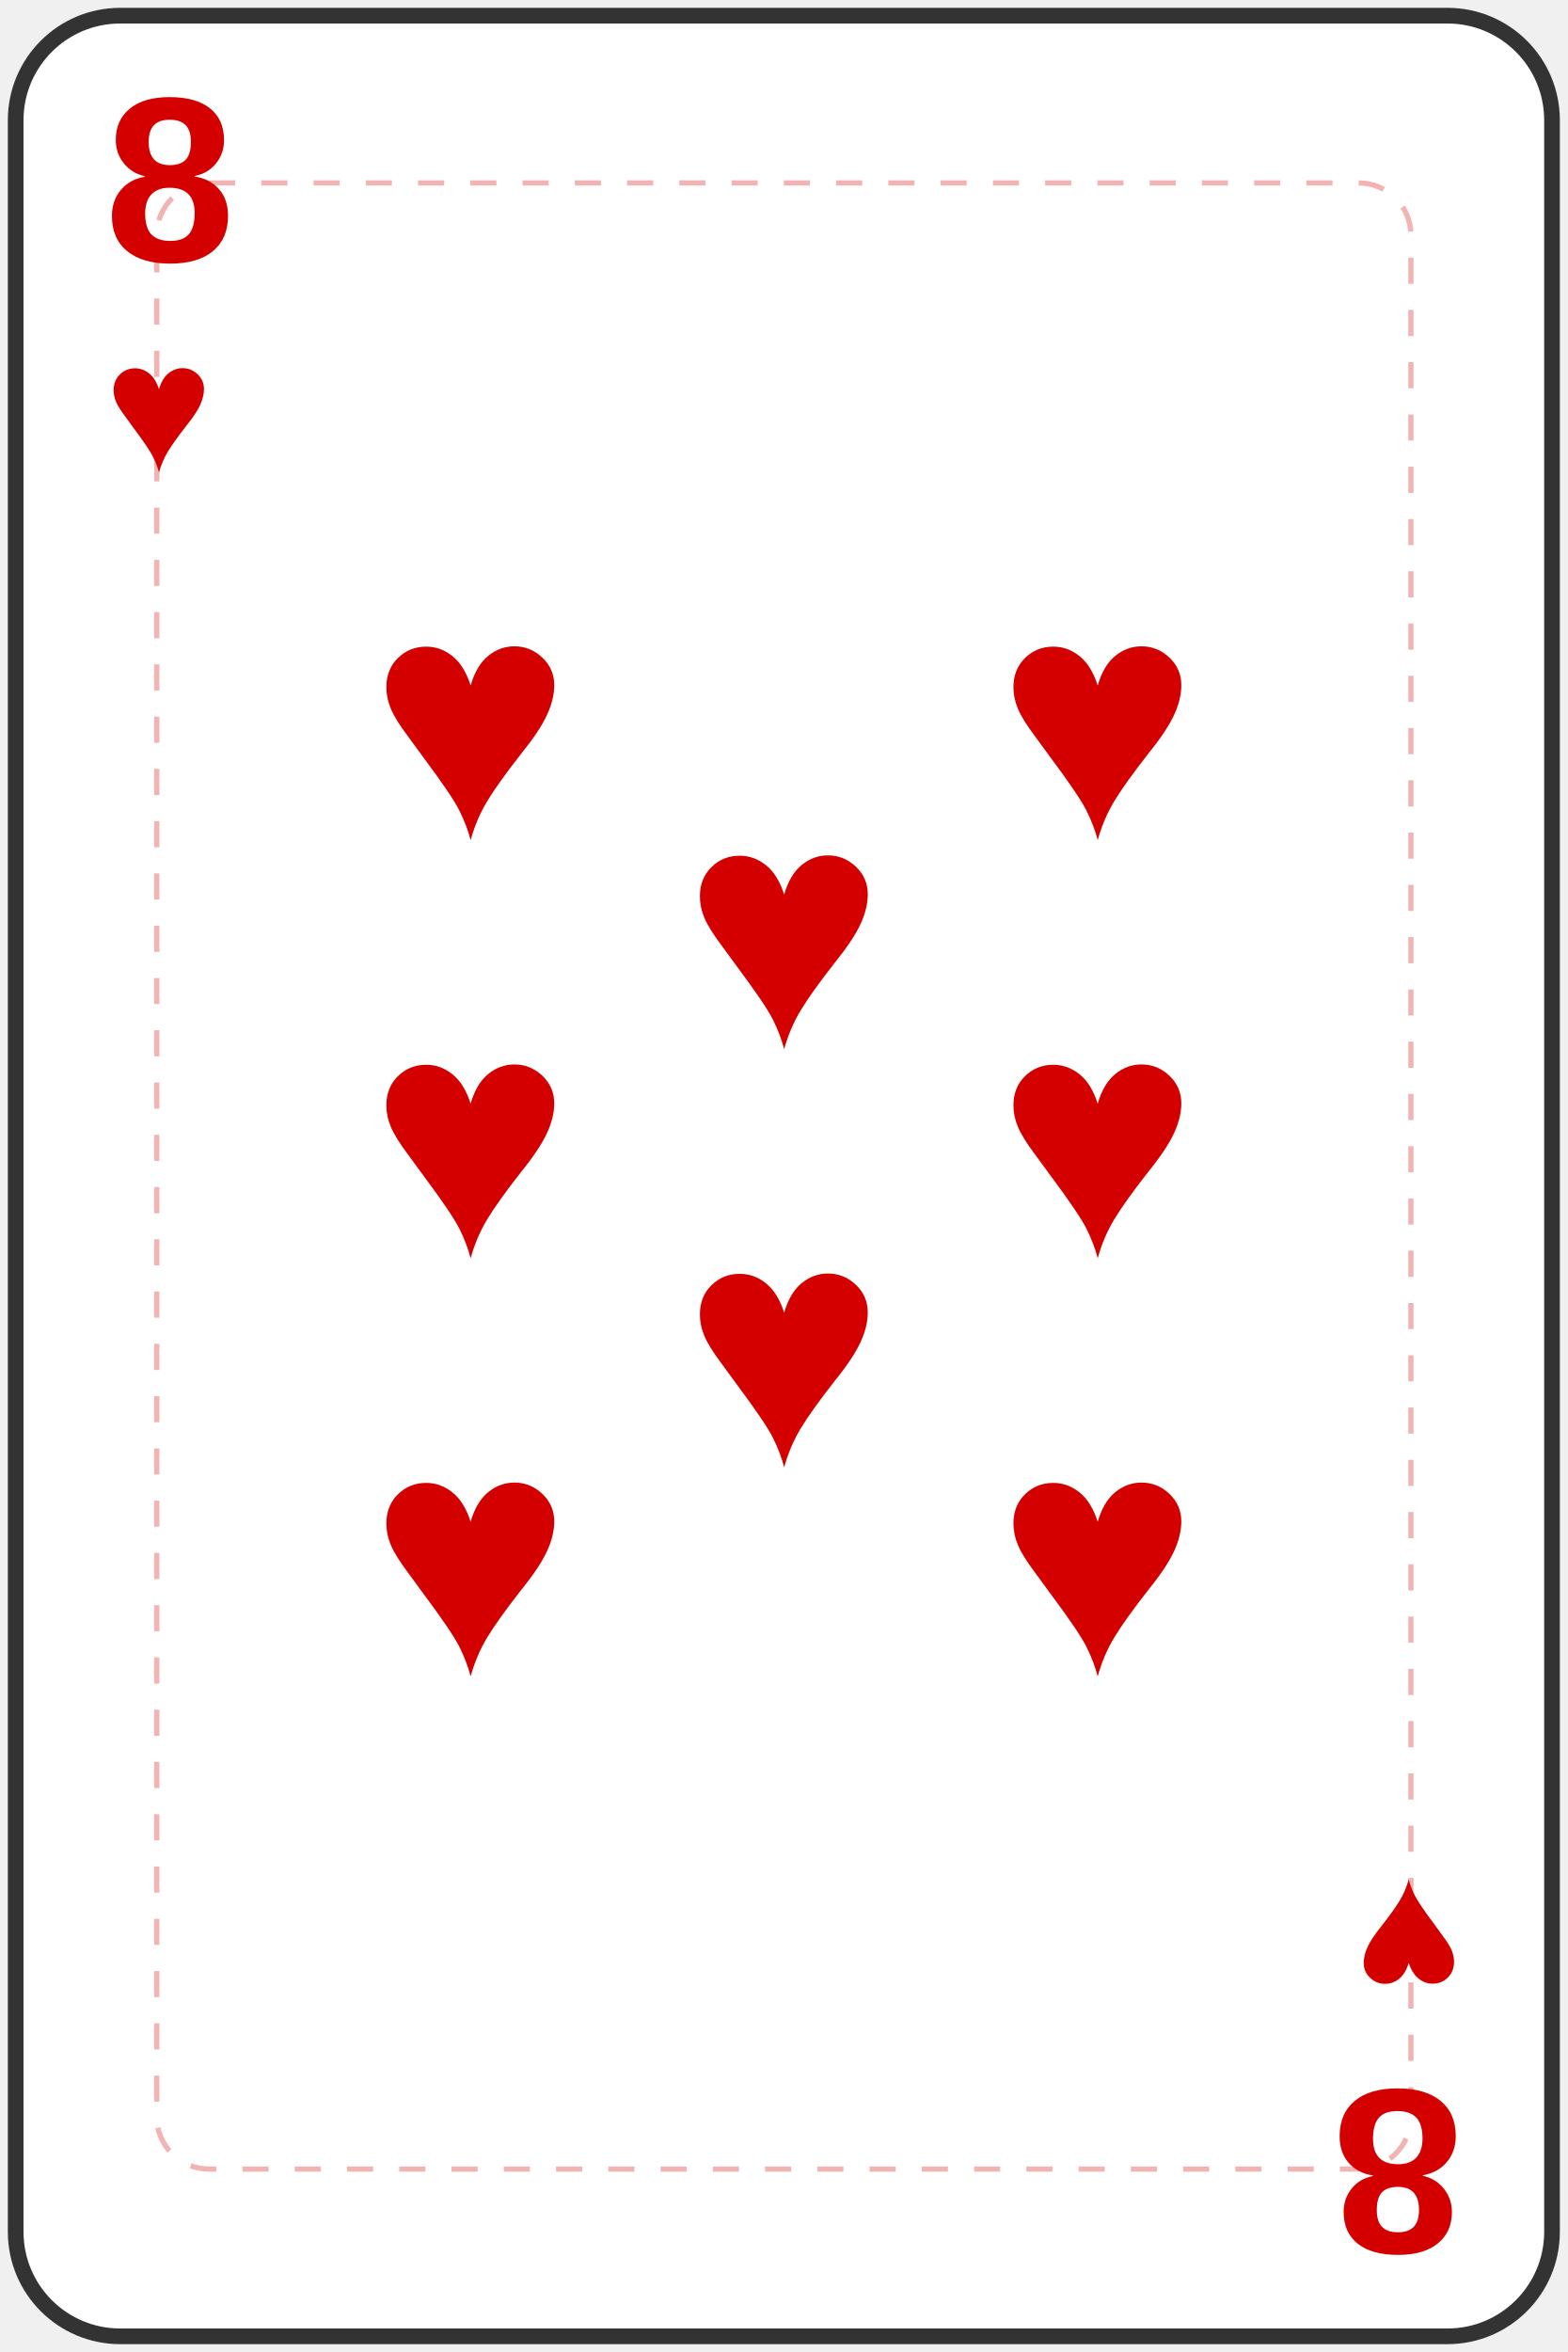
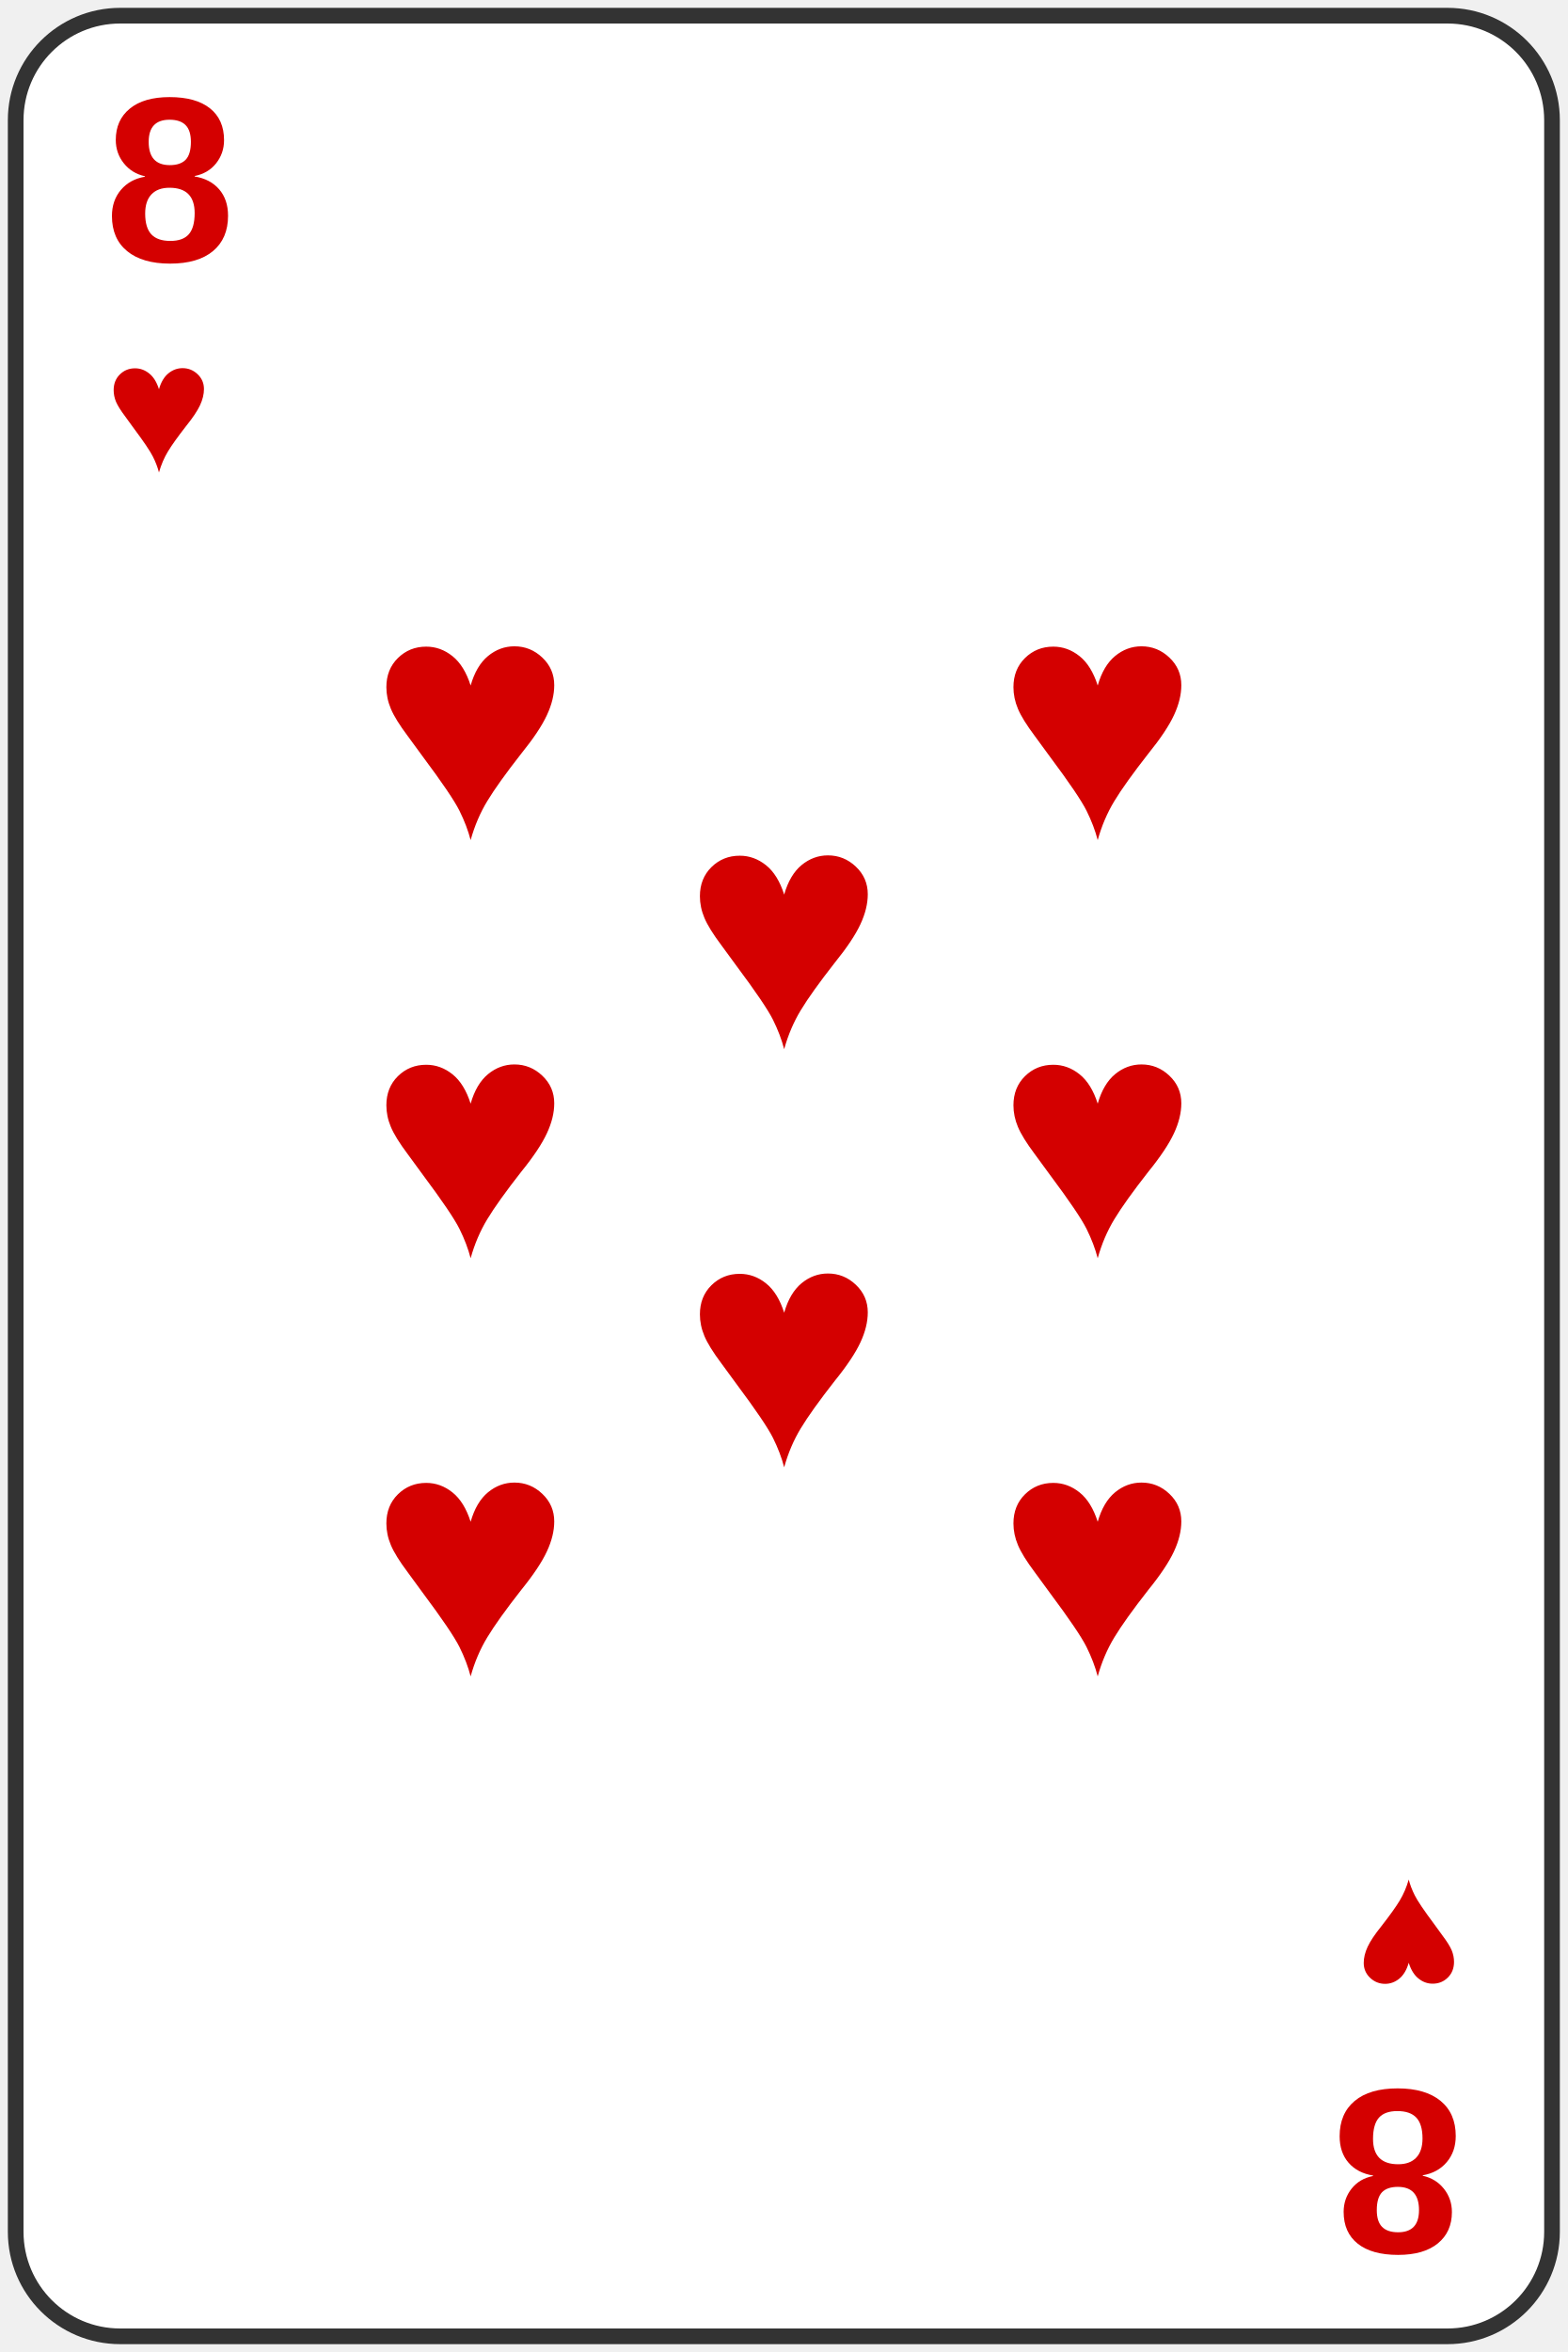
<svg xmlns="http://www.w3.org/2000/svg" width="300" height="450" viewBox="0 0 300 450">
  <rect width="294" height="444" x="3" y="3" rx="20" ry="20" fill="white" stroke="#333" stroke-width="3" />
-   <rect width="240" height="380" x="30" y="35" rx="10" ry="10" fill="none" stroke="#D40000" stroke-width="1" stroke-dasharray="5,5" opacity="0.3" />
  <g fill="#D40000">
    <text x="20" y="50" font-size="45" font-weight="bold" font-family="Arial">8</text>
    <text x="20" y="90" font-size="35" font-family="Arial">♥</text>
  </g>
  <g fill="#D40000" transform="rotate(180, 150, 225)">
    <text x="20" y="50" font-size="45" font-weight="bold" font-family="Arial">8</text>
    <text x="20" y="90" font-size="35" font-family="Arial">♥</text>
  </g>
  <text x="90" y="160" font-size="65" text-anchor="middle" fill="#D40000">♥</text>
  <text x="210" y="160" font-size="65" text-anchor="middle" fill="#D40000">♥</text>
  <text x="90" y="240" font-size="65" text-anchor="middle" fill="#D40000">♥</text>
  <text x="210" y="240" font-size="65" text-anchor="middle" fill="#D40000">♥</text>
  <text x="90" y="320" font-size="65" text-anchor="middle" fill="#D40000">♥</text>
  <text x="210" y="320" font-size="65" text-anchor="middle" fill="#D40000">♥</text>
  <text x="150" y="200" font-size="65" text-anchor="middle" fill="#D40000">♥</text>
  <text x="150" y="280" font-size="65" text-anchor="middle" fill="#D40000">♥</text>
</svg>
